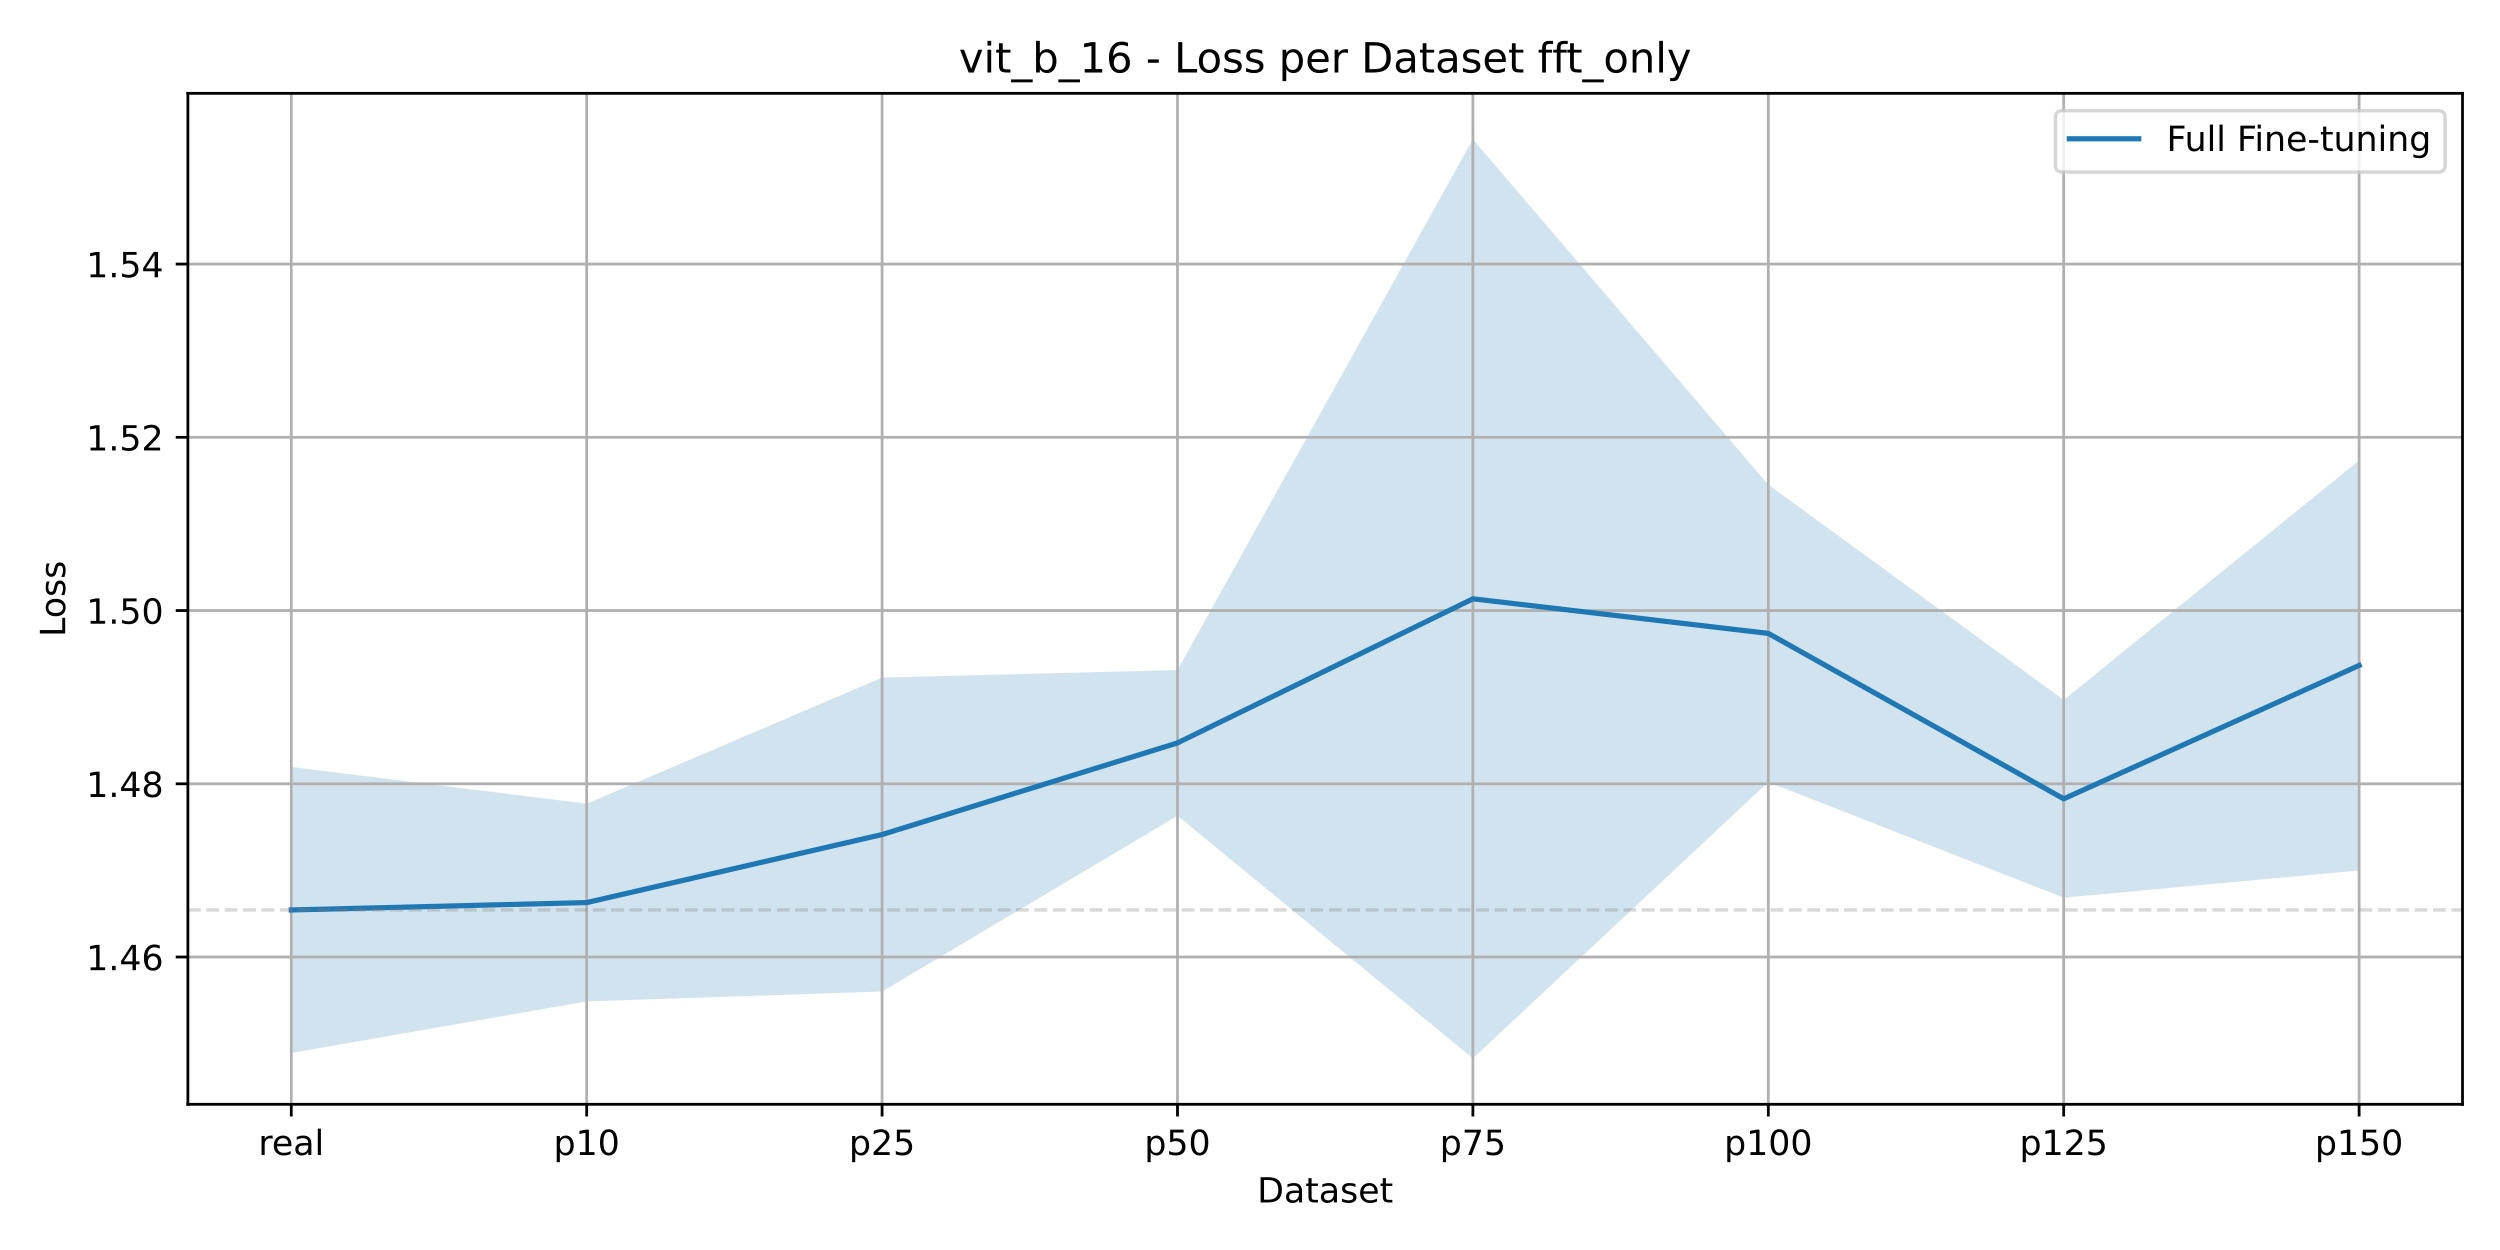
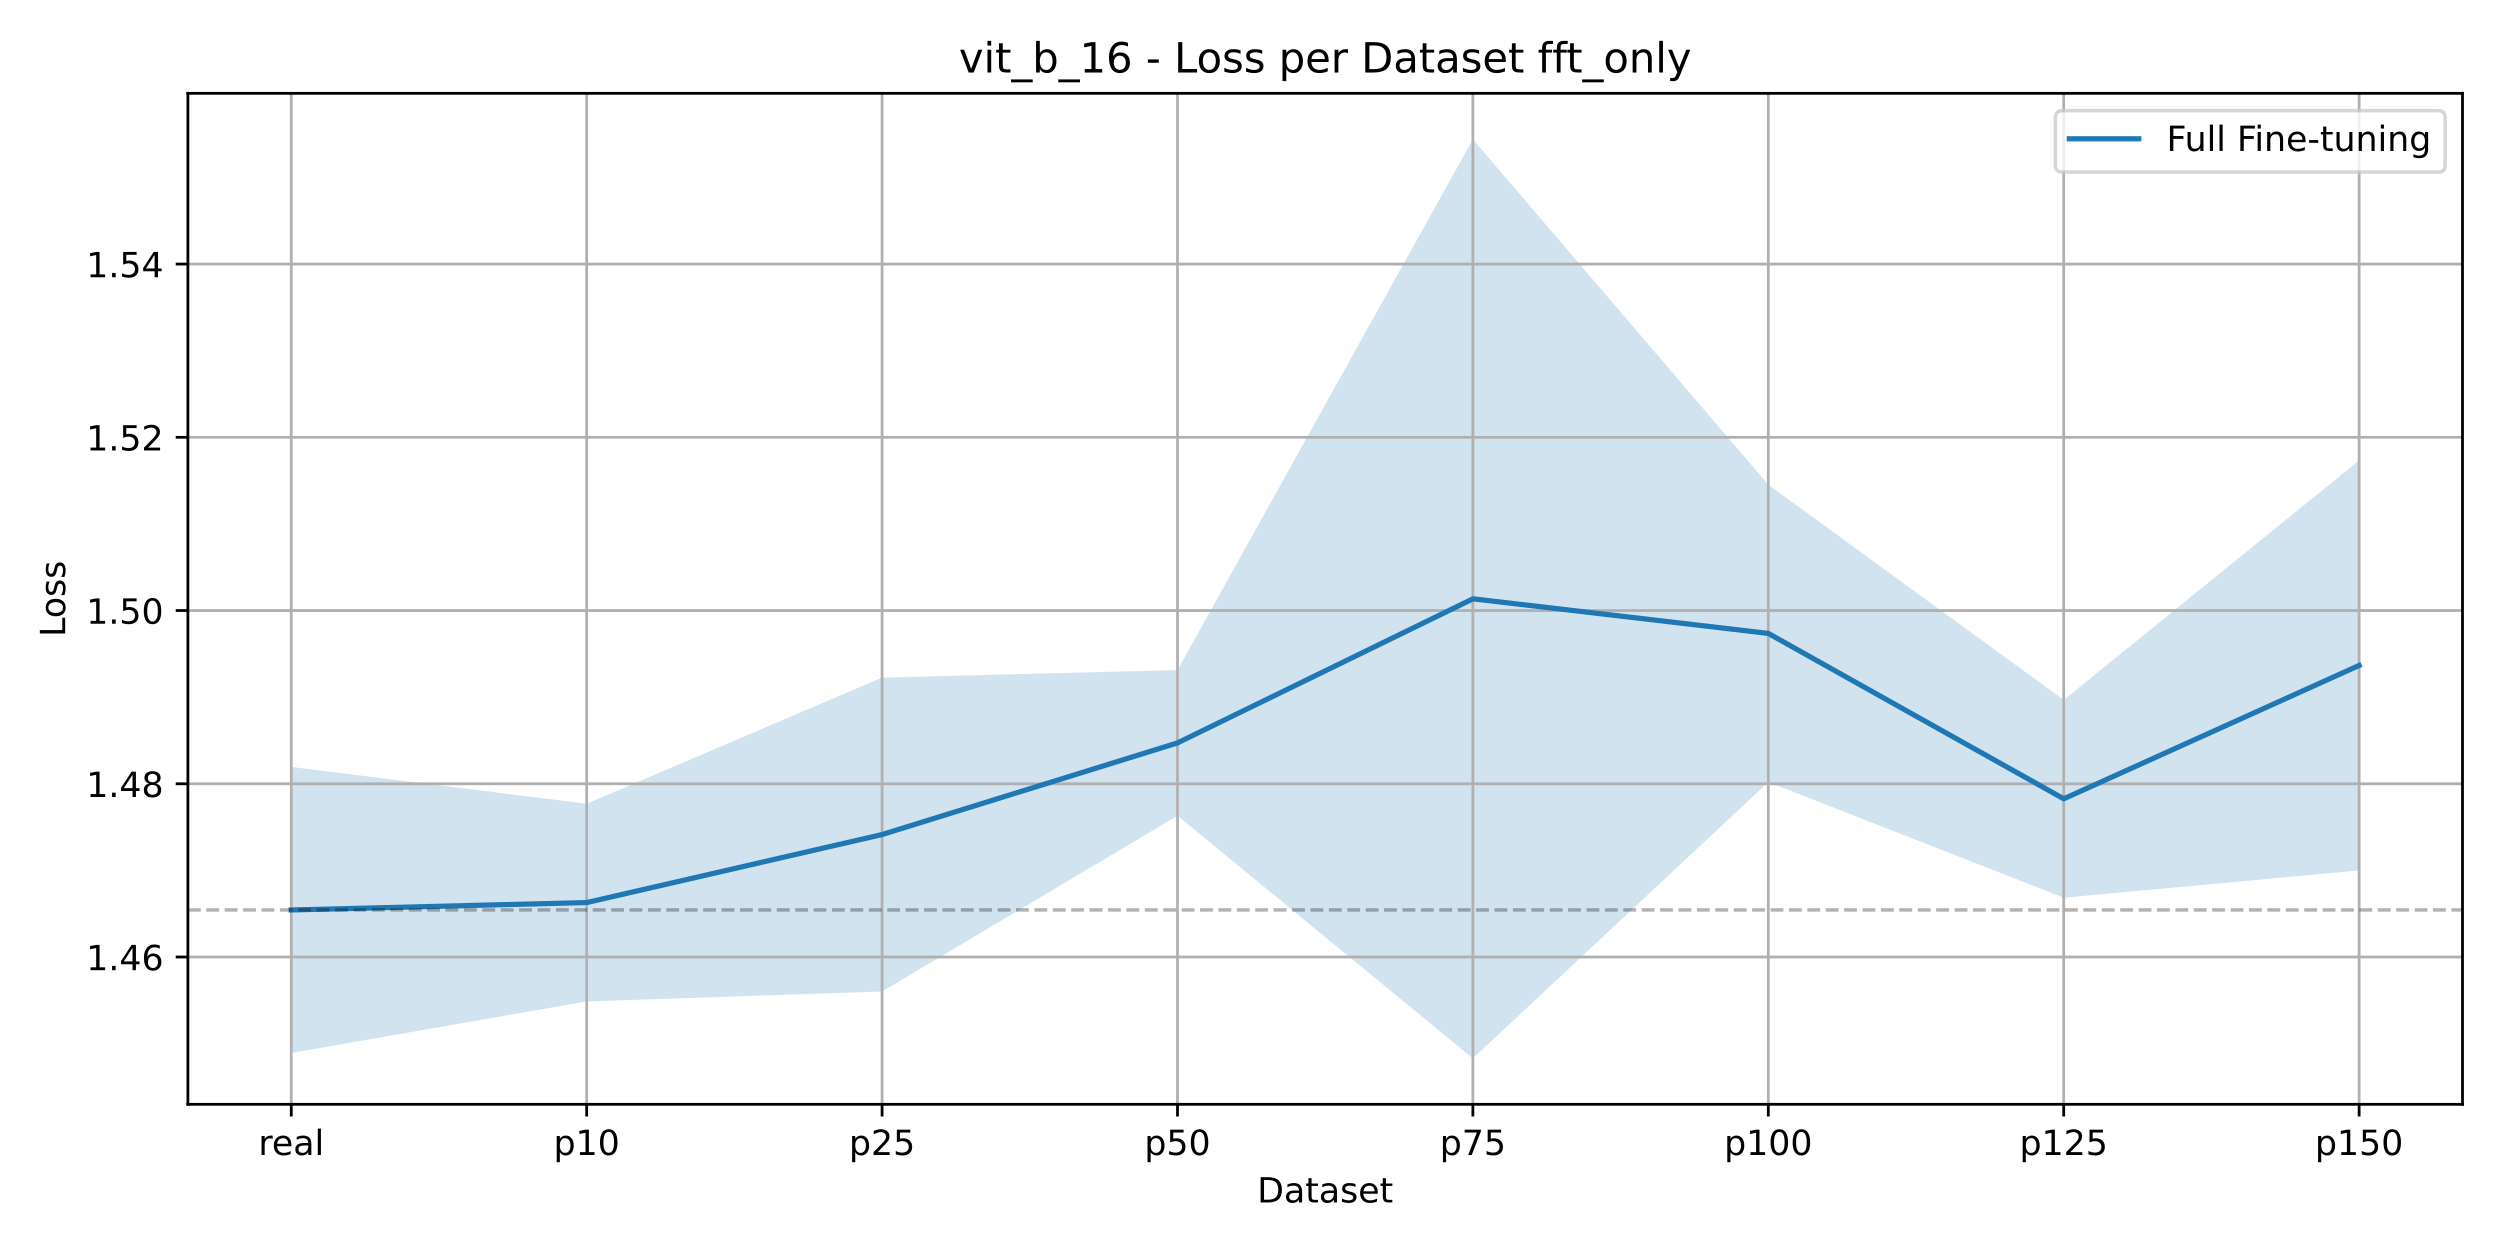
<svg xmlns="http://www.w3.org/2000/svg" xmlns:xlink="http://www.w3.org/1999/xlink" width="720pt" height="360pt" viewBox="0 0 720 360" version="1.1">
  <defs>
    <style type="text/css">*{stroke-linejoin: round; stroke-linecap: butt}</style>
  </defs>
  <g id="figure_1">
    <g id="patch_1">
      <path d="M 0 360  L 720 360  L 720 0  L 0 0  z " style="fill: #ffffff" />
    </g>
    <g id="axes_1">
      <g id="patch_2">
        <path d="M 54.11 318.04  L 709.2 318.04  L 709.2 26.88  L 54.11 26.88  z " style="fill: #ffffff" />
      </g>
      <g id="FillBetweenPolyCollection_1">
-         <path d="M 83.887 220.878  L 83.887 303.261  L 168.963 288.406  L 254.04 285.546  L 339.117 234.941  L 424.193 304.805  L 509.27 225.246  L 594.347 258.538  L 679.423 250.686  L 679.423 132.602  L 679.423 132.602  L 594.347 201.576  L 509.27 139.595  L 424.193 40.115  L 339.117 192.968  L 254.04 195.141  L 168.963 231.468  L 83.887 220.878  z " clip-path="url(#p2c3ad6e37a)" style="fill: #1f77b4; fill-opacity: 0.2" />
+         <path d="M 83.887 220.878  L 83.887 303.261  L 168.963 288.406  L 254.04 285.546  L 339.117 234.941  L 424.193 304.805  L 509.27 225.246  L 594.347 258.538  L 679.423 250.686  L 679.423 132.602  L 679.423 132.602  L 594.347 201.576  L 509.27 139.595  L 424.193 40.115  L 339.117 192.968  L 254.04 195.141  L 168.963 231.468  L 83.887 220.878  z " clip-path="url(#p9627830f28)" style="fill: #1f77b4; fill-opacity: 0.2" />
      </g>
      <g id="matplotlib.axis_1">
        <g id="xtick_1">
          <g id="line2d_1">
-             <path d="M 83.887 318.04  L 83.887 26.88  " clip-path="url(#p2c3ad6e37a)" style="fill: none; stroke: #b0b0b0; stroke-width: 0.8; stroke-linecap: square" />
+             <path d="M 83.887 318.04  L 83.887 26.88  " clip-path="url(#p9627830f28)" style="fill: none; stroke: #b0b0b0; stroke-width: 0.8; stroke-linecap: square" />
          </g>
          <g id="line2d_2">
            <defs>
-               <path id="m4aefe6d332" d="M 0 0  L 0 3.5  " style="stroke: #000000; stroke-width: 0.8" />
+               <path id="m7890165e89" d="M 0 0  L 0 3.5  " style="stroke: #000000; stroke-width: 0.8" />
            </defs>
            <g>
-               <use xlink:href="#m4aefe6d332" x="83.887" y="318.04" style="stroke: #000000; stroke-width: 0.8" />
+               <use xlink:href="#m7890165e89" x="83.887" y="318.04" style="stroke: #000000; stroke-width: 0.8" />
            </g>
          </g>
          <g id="text_1">
            <g transform="translate(74.41416 332.6384) scale(0.1 -0.1)">
              <defs>
                <path id="DejaVuSans-72" d="M 2631 2963  Q 2534 3019 2420 3045  Q 2306 3072 2169 3072  Q 1681 3072 1420 2755  Q 1159 2438 1159 1844  L 1159 0  L 581 0  L 581 3500  L 1159 3500  L 1159 2956  Q 1341 3275 1631 3429  Q 1922 3584 2338 3584  Q 2397 3584 2469 3576  Q 2541 3569 2628 3553  L 2631 2963  z " transform="scale(0.015625)" />
                <path id="DejaVuSans-65" d="M 3597 1894  L 3597 1613  L 953 1613  Q 991 1019 1311 708  Q 1631 397 2203 397  Q 2534 397 2845 478  Q 3156 559 3463 722  L 3463 178  Q 3153 47 2828 -22  Q 2503 -91 2169 -91  Q 1331 -91 842 396  Q 353 884 353 1716  Q 353 2575 817 3079  Q 1281 3584 2069 3584  Q 2775 3584 3186 3129  Q 3597 2675 3597 1894  z M 3022 2063  Q 3016 2534 2758 2815  Q 2500 3097 2075 3097  Q 1594 3097 1305 2825  Q 1016 2553 972 2059  L 3022 2063  z " transform="scale(0.015625)" />
                <path id="DejaVuSans-61" d="M 2194 1759  Q 1497 1759 1228 1600  Q 959 1441 959 1056  Q 959 750 1161 570  Q 1363 391 1709 391  Q 2188 391 2477 730  Q 2766 1069 2766 1631  L 2766 1759  L 2194 1759  z M 3341 1997  L 3341 0  L 2766 0  L 2766 531  Q 2569 213 2275 61  Q 1981 -91 1556 -91  Q 1019 -91 701 211  Q 384 513 384 1019  Q 384 1609 779 1909  Q 1175 2209 1959 2209  L 2766 2209  L 2766 2266  Q 2766 2663 2505 2880  Q 2244 3097 1772 3097  Q 1472 3097 1187 3025  Q 903 2953 641 2809  L 641 3341  Q 956 3463 1253 3523  Q 1550 3584 1831 3584  Q 2591 3584 2966 3190  Q 3341 2797 3341 1997  z " transform="scale(0.015625)" />
                <path id="DejaVuSans-6c" d="M 603 4863  L 1178 4863  L 1178 0  L 603 0  L 603 4863  z " transform="scale(0.015625)" />
              </defs>
              <use xlink:href="#DejaVuSans-72" />
              <use xlink:href="#DejaVuSans-65" transform="translate(38.86328 0)" />
              <use xlink:href="#DejaVuSans-61" transform="translate(100.3867 0)" />
              <use xlink:href="#DejaVuSans-6c" transform="translate(161.666 0)" />
            </g>
          </g>
        </g>
        <g id="xtick_2">
          <g id="line2d_3">
-             <path d="M 168.963 318.04  L 168.963 26.88  " clip-path="url(#p2c3ad6e37a)" style="fill: none; stroke: #b0b0b0; stroke-width: 0.8; stroke-linecap: square" />
+             <path d="M 168.963 318.04  L 168.963 26.88  " clip-path="url(#p9627830f28)" style="fill: none; stroke: #b0b0b0; stroke-width: 0.8; stroke-linecap: square" />
          </g>
          <g id="line2d_4">
            <g>
-               <use xlink:href="#m4aefe6d332" x="168.963" y="318.04" style="stroke: #000000; stroke-width: 0.8" />
+               <use xlink:href="#m7890165e89" x="168.963" y="318.04" style="stroke: #000000; stroke-width: 0.8" />
            </g>
          </g>
          <g id="text_2">
            <g transform="translate(159.4267 332.6384) scale(0.1 -0.1)">
              <defs>
                <path id="DejaVuSans-70" d="M 1159 525  L 1159 -1331  L 581 -1331  L 581 3500  L 1159 3500  L 1159 2969  Q 1341 3281 1617 3432  Q 1894 3584 2278 3584  Q 2916 3584 3314 3078  Q 3713 2572 3713 1747  Q 3713 922 3314 415  Q 2916 -91 2278 -91  Q 1894 -91 1617 61  Q 1341 213 1159 525  z M 3116 1747  Q 3116 2381 2855 2742  Q 2594 3103 2138 3103  Q 1681 3103 1420 2742  Q 1159 2381 1159 1747  Q 1159 1113 1420 752  Q 1681 391 2138 391  Q 2594 391 2855 752  Q 3116 1113 3116 1747  z " transform="scale(0.015625)" />
                <path id="DejaVuSans-31" d="M 794 531  L 1825 531  L 1825 4091  L 703 3866  L 703 4441  L 1819 4666  L 2450 4666  L 2450 531  L 3481 531  L 3481 0  L 794 0  L 794 531  z " transform="scale(0.015625)" />
                <path id="DejaVuSans-30" d="M 2034 4250  Q 1547 4250 1301 3770  Q 1056 3291 1056 2328  Q 1056 1369 1301 889  Q 1547 409 2034 409  Q 2525 409 2770 889  Q 3016 1369 3016 2328  Q 3016 3291 2770 3770  Q 2525 4250 2034 4250  z M 2034 4750  Q 2819 4750 3233 4129  Q 3647 3509 3647 2328  Q 3647 1150 3233 529  Q 2819 -91 2034 -91  Q 1250 -91 836 529  Q 422 1150 422 2328  Q 422 3509 836 4129  Q 1250 4750 2034 4750  z " transform="scale(0.015625)" />
              </defs>
              <use xlink:href="#DejaVuSans-70" />
              <use xlink:href="#DejaVuSans-31" transform="translate(63.47656 0)" />
              <use xlink:href="#DejaVuSans-30" transform="translate(127.0996 0)" />
            </g>
          </g>
        </g>
        <g id="xtick_3">
          <g id="line2d_5">
-             <path d="M 254.04 318.04  L 254.04 26.88  " clip-path="url(#p2c3ad6e37a)" style="fill: none; stroke: #b0b0b0; stroke-width: 0.8; stroke-linecap: square" />
+             <path d="M 254.04 318.04  L 254.04 26.88  " clip-path="url(#p9627830f28)" style="fill: none; stroke: #b0b0b0; stroke-width: 0.8; stroke-linecap: square" />
          </g>
          <g id="line2d_6">
            <g>
-               <use xlink:href="#m4aefe6d332" x="254.04" y="318.04" style="stroke: #000000; stroke-width: 0.8" />
+               <use xlink:href="#m7890165e89" x="254.04" y="318.04" style="stroke: #000000; stroke-width: 0.8" />
            </g>
          </g>
          <g id="text_3">
            <g transform="translate(244.5033 332.6384) scale(0.1 -0.1)">
              <defs>
                <path id="DejaVuSans-32" d="M 1228 531  L 3431 531  L 3431 0  L 469 0  L 469 531  Q 828 903 1448 1529  Q 2069 2156 2228 2338  Q 2531 2678 2651 2914  Q 2772 3150 2772 3378  Q 2772 3750 2511 3984  Q 2250 4219 1831 4219  Q 1534 4219 1204 4116  Q 875 4013 500 3803  L 500 4441  Q 881 4594 1212 4672  Q 1544 4750 1819 4750  Q 2544 4750 2975 4387  Q 3406 4025 3406 3419  Q 3406 3131 3298 2873  Q 3191 2616 2906 2266  Q 2828 2175 2409 1742  Q 1991 1309 1228 531  z " transform="scale(0.015625)" />
                <path id="DejaVuSans-35" d="M 691 4666  L 3169 4666  L 3169 4134  L 1269 4134  L 1269 2991  Q 1406 3038 1543 3061  Q 1681 3084 1819 3084  Q 2600 3084 3056 2656  Q 3513 2228 3513 1497  Q 3513 744 3044 326  Q 2575 -91 1722 -91  Q 1428 -91 1123 -41  Q 819 9 494 109  L 494 744  Q 775 591 1075 516  Q 1375 441 1709 441  Q 2250 441 2565 725  Q 2881 1009 2881 1497  Q 2881 1984 2565 2268  Q 2250 2553 1709 2553  Q 1456 2553 1204 2497  Q 953 2441 691 2322  L 691 4666  z " transform="scale(0.015625)" />
              </defs>
              <use xlink:href="#DejaVuSans-70" />
              <use xlink:href="#DejaVuSans-32" transform="translate(63.47656 0)" />
              <use xlink:href="#DejaVuSans-35" transform="translate(127.0996 0)" />
            </g>
          </g>
        </g>
        <g id="xtick_4">
          <g id="line2d_7">
-             <path d="M 339.117 318.04  L 339.117 26.88  " clip-path="url(#p2c3ad6e37a)" style="fill: none; stroke: #b0b0b0; stroke-width: 0.8; stroke-linecap: square" />
+             <path d="M 339.117 318.04  L 339.117 26.88  " clip-path="url(#p9627830f28)" style="fill: none; stroke: #b0b0b0; stroke-width: 0.8; stroke-linecap: square" />
          </g>
          <g id="line2d_8">
            <g>
-               <use xlink:href="#m4aefe6d332" x="339.117" y="318.04" style="stroke: #000000; stroke-width: 0.8" />
+               <use xlink:href="#m7890165e89" x="339.117" y="318.04" style="stroke: #000000; stroke-width: 0.8" />
            </g>
          </g>
          <g id="text_4">
            <g transform="translate(329.58 332.6384) scale(0.1 -0.1)">
              <use xlink:href="#DejaVuSans-70" />
              <use xlink:href="#DejaVuSans-35" transform="translate(63.47656 0)" />
              <use xlink:href="#DejaVuSans-30" transform="translate(127.0996 0)" />
            </g>
          </g>
        </g>
        <g id="xtick_5">
          <g id="line2d_9">
-             <path d="M 424.193 318.04  L 424.193 26.88  " clip-path="url(#p2c3ad6e37a)" style="fill: none; stroke: #b0b0b0; stroke-width: 0.8; stroke-linecap: square" />
+             <path d="M 424.193 318.04  L 424.193 26.88  " clip-path="url(#p9627830f28)" style="fill: none; stroke: #b0b0b0; stroke-width: 0.8; stroke-linecap: square" />
          </g>
          <g id="line2d_10">
            <g>
-               <use xlink:href="#m4aefe6d332" x="424.193" y="318.04" style="stroke: #000000; stroke-width: 0.8" />
+               <use xlink:href="#m7890165e89" x="424.193" y="318.04" style="stroke: #000000; stroke-width: 0.8" />
            </g>
          </g>
          <g id="text_5">
            <g transform="translate(414.6566 332.6384) scale(0.1 -0.1)">
              <defs>
                <path id="DejaVuSans-37" d="M 525 4666  L 3525 4666  L 3525 4397  L 1831 0  L 1172 0  L 2766 4134  L 525 4134  L 525 4666  z " transform="scale(0.015625)" />
              </defs>
              <use xlink:href="#DejaVuSans-70" />
              <use xlink:href="#DejaVuSans-37" transform="translate(63.47656 0)" />
              <use xlink:href="#DejaVuSans-35" transform="translate(127.0996 0)" />
            </g>
          </g>
        </g>
        <g id="xtick_6">
          <g id="line2d_11">
-             <path d="M 509.27 318.04  L 509.27 26.88  " clip-path="url(#p2c3ad6e37a)" style="fill: none; stroke: #b0b0b0; stroke-width: 0.8; stroke-linecap: square" />
+             <path d="M 509.27 318.04  L 509.27 26.88  " clip-path="url(#p9627830f28)" style="fill: none; stroke: #b0b0b0; stroke-width: 0.8; stroke-linecap: square" />
          </g>
          <g id="line2d_12">
            <g>
-               <use xlink:href="#m4aefe6d332" x="509.27" y="318.04" style="stroke: #000000; stroke-width: 0.8" />
+               <use xlink:href="#m7890165e89" x="509.27" y="318.04" style="stroke: #000000; stroke-width: 0.8" />
            </g>
          </g>
          <g id="text_6">
            <g transform="translate(496.552 332.6384) scale(0.1 -0.1)">
              <use xlink:href="#DejaVuSans-70" />
              <use xlink:href="#DejaVuSans-31" transform="translate(63.47656 0)" />
              <use xlink:href="#DejaVuSans-30" transform="translate(127.0996 0)" />
              <use xlink:href="#DejaVuSans-30" transform="translate(190.7227 0)" />
            </g>
          </g>
        </g>
        <g id="xtick_7">
          <g id="line2d_13">
-             <path d="M 594.347 318.04  L 594.347 26.88  " clip-path="url(#p2c3ad6e37a)" style="fill: none; stroke: #b0b0b0; stroke-width: 0.8; stroke-linecap: square" />
+             <path d="M 594.347 318.04  L 594.347 26.88  " clip-path="url(#p9627830f28)" style="fill: none; stroke: #b0b0b0; stroke-width: 0.8; stroke-linecap: square" />
          </g>
          <g id="line2d_14">
            <g>
-               <use xlink:href="#m4aefe6d332" x="594.347" y="318.04" style="stroke: #000000; stroke-width: 0.8" />
+               <use xlink:href="#m7890165e89" x="594.347" y="318.04" style="stroke: #000000; stroke-width: 0.8" />
            </g>
          </g>
          <g id="text_7">
            <g transform="translate(581.6286 332.6384) scale(0.1 -0.1)">
              <use xlink:href="#DejaVuSans-70" />
              <use xlink:href="#DejaVuSans-31" transform="translate(63.47656 0)" />
              <use xlink:href="#DejaVuSans-32" transform="translate(127.0996 0)" />
              <use xlink:href="#DejaVuSans-35" transform="translate(190.7227 0)" />
            </g>
          </g>
        </g>
        <g id="xtick_8">
          <g id="line2d_15">
-             <path d="M 679.423 318.04  L 679.423 26.88  " clip-path="url(#p2c3ad6e37a)" style="fill: none; stroke: #b0b0b0; stroke-width: 0.8; stroke-linecap: square" />
+             <path d="M 679.423 318.04  L 679.423 26.88  " clip-path="url(#p9627830f28)" style="fill: none; stroke: #b0b0b0; stroke-width: 0.8; stroke-linecap: square" />
          </g>
          <g id="line2d_16">
            <g>
-               <use xlink:href="#m4aefe6d332" x="679.423" y="318.04" style="stroke: #000000; stroke-width: 0.8" />
+               <use xlink:href="#m7890165e89" x="679.423" y="318.04" style="stroke: #000000; stroke-width: 0.8" />
            </g>
          </g>
          <g id="text_8">
            <g transform="translate(666.7052 332.6384) scale(0.1 -0.1)">
              <use xlink:href="#DejaVuSans-70" />
              <use xlink:href="#DejaVuSans-31" transform="translate(63.47656 0)" />
              <use xlink:href="#DejaVuSans-35" transform="translate(127.0996 0)" />
              <use xlink:href="#DejaVuSans-30" transform="translate(190.7227 0)" />
            </g>
          </g>
        </g>
        <g id="text_9">
          <g transform="translate(362.0753 346.3166) scale(0.1 -0.1)">
            <defs>
              <path id="DejaVuSans-44" d="M 1259 4147  L 1259 519  L 2022 519  Q 2988 519 3436 956  Q 3884 1394 3884 2338  Q 3884 3275 3436 3711  Q 2988 4147 2022 4147  L 1259 4147  z M 628 4666  L 1925 4666  Q 3281 4666 3915 4102  Q 4550 3538 4550 2338  Q 4550 1131 3912 565  Q 3275 0 1925 0  L 628 0  L 628 4666  z " transform="scale(0.015625)" />
              <path id="DejaVuSans-74" d="M 1172 4494  L 1172 3500  L 2356 3500  L 2356 3053  L 1172 3053  L 1172 1153  Q 1172 725 1289 603  Q 1406 481 1766 481  L 2356 481  L 2356 0  L 1766 0  Q 1100 0 847 248  Q 594 497 594 1153  L 594 3053  L 172 3053  L 172 3500  L 594 3500  L 594 4494  L 1172 4494  z " transform="scale(0.015625)" />
              <path id="DejaVuSans-73" d="M 2834 3397  L 2834 2853  Q 2591 2978 2328 3040  Q 2066 3103 1784 3103  Q 1356 3103 1142 2972  Q 928 2841 928 2578  Q 928 2378 1081 2264  Q 1234 2150 1697 2047  L 1894 2003  Q 2506 1872 2764 1633  Q 3022 1394 3022 966  Q 3022 478 2636 193  Q 2250 -91 1575 -91  Q 1294 -91 989 -36  Q 684 19 347 128  L 347 722  Q 666 556 975 473  Q 1284 391 1588 391  Q 1994 391 2212 530  Q 2431 669 2431 922  Q 2431 1156 2273 1281  Q 2116 1406 1581 1522  L 1381 1569  Q 847 1681 609 1914  Q 372 2147 372 2553  Q 372 3047 722 3315  Q 1072 3584 1716 3584  Q 2034 3584 2315 3537  Q 2597 3491 2834 3397  z " transform="scale(0.015625)" />
            </defs>
            <use xlink:href="#DejaVuSans-44" />
            <use xlink:href="#DejaVuSans-61" transform="translate(77.00195 0)" />
            <use xlink:href="#DejaVuSans-74" transform="translate(138.2812 0)" />
            <use xlink:href="#DejaVuSans-61" transform="translate(177.4902 0)" />
            <use xlink:href="#DejaVuSans-73" transform="translate(238.7695 0)" />
            <use xlink:href="#DejaVuSans-65" transform="translate(290.8691 0)" />
            <use xlink:href="#DejaVuSans-74" transform="translate(352.3926 0)" />
          </g>
        </g>
      </g>
      <g id="matplotlib.axis_2">
        <g id="ytick_1">
          <g id="line2d_17">
-             <path d="M 54.11 275.621  L 709.2 275.621  " clip-path="url(#p2c3ad6e37a)" style="fill: none; stroke: #b0b0b0; stroke-width: 0.8; stroke-linecap: square" />
+             <path d="M 54.11 275.621  L 709.2 275.621  " clip-path="url(#p9627830f28)" style="fill: none; stroke: #b0b0b0; stroke-width: 0.8; stroke-linecap: square" />
          </g>
          <g id="line2d_18">
            <defs>
-               <path id="mceb4a1b6f2" d="M 0 0  L -3.5 0  " style="stroke: #000000; stroke-width: 0.8" />
+               <path id="m900421de07" d="M 0 0  L -3.5 0  " style="stroke: #000000; stroke-width: 0.8" />
            </defs>
            <g>
-               <use xlink:href="#mceb4a1b6f2" x="54.11" y="275.621" style="stroke: #000000; stroke-width: 0.8" />
+               <use xlink:href="#m900421de07" x="54.11" y="275.621" style="stroke: #000000; stroke-width: 0.8" />
            </g>
          </g>
          <g id="text_10">
            <g transform="translate(24.84437 279.4202) scale(0.1 -0.1)">
              <defs>
                <path id="DejaVuSans-2e" d="M 684 794  L 1344 794  L 1344 0  L 684 0  L 684 794  z " transform="scale(0.015625)" />
                <path id="DejaVuSans-34" d="M 2419 4116  L 825 1625  L 2419 1625  L 2419 4116  z M 2253 4666  L 3047 4666  L 3047 1625  L 3713 1625  L 3713 1100  L 3047 1100  L 3047 0  L 2419 0  L 2419 1100  L 313 1100  L 313 1709  L 2253 4666  z " transform="scale(0.015625)" />
                <path id="DejaVuSans-36" d="M 2113 2584  Q 1688 2584 1439 2293  Q 1191 2003 1191 1497  Q 1191 994 1439 701  Q 1688 409 2113 409  Q 2538 409 2786 701  Q 3034 994 3034 1497  Q 3034 2003 2786 2293  Q 2538 2584 2113 2584  z M 3366 4563  L 3366 3988  Q 3128 4100 2886 4159  Q 2644 4219 2406 4219  Q 1781 4219 1451 3797  Q 1122 3375 1075 2522  Q 1259 2794 1537 2939  Q 1816 3084 2150 3084  Q 2853 3084 3261 2657  Q 3669 2231 3669 1497  Q 3669 778 3244 343  Q 2819 -91 2113 -91  Q 1303 -91 875 529  Q 447 1150 447 2328  Q 447 3434 972 4092  Q 1497 4750 2381 4750  Q 2619 4750 2861 4703  Q 3103 4656 3366 4563  z " transform="scale(0.015625)" />
              </defs>
              <use xlink:href="#DejaVuSans-31" />
              <use xlink:href="#DejaVuSans-2e" transform="translate(63.62305 0)" />
              <use xlink:href="#DejaVuSans-34" transform="translate(95.41016 0)" />
              <use xlink:href="#DejaVuSans-36" transform="translate(159.0332 0)" />
            </g>
          </g>
        </g>
        <g id="ytick_2">
          <g id="line2d_19">
-             <path d="M 54.11 225.728  L 709.2 225.728  " clip-path="url(#p2c3ad6e37a)" style="fill: none; stroke: #b0b0b0; stroke-width: 0.8; stroke-linecap: square" />
+             <path d="M 54.11 225.728  L 709.2 225.728  " clip-path="url(#p9627830f28)" style="fill: none; stroke: #b0b0b0; stroke-width: 0.8; stroke-linecap: square" />
          </g>
          <g id="line2d_20">
            <g>
-               <use xlink:href="#mceb4a1b6f2" x="54.11" y="225.728" style="stroke: #000000; stroke-width: 0.8" />
+               <use xlink:href="#m900421de07" x="54.11" y="225.728" style="stroke: #000000; stroke-width: 0.8" />
            </g>
          </g>
          <g id="text_11">
            <g transform="translate(24.84437 229.5272) scale(0.1 -0.1)">
              <defs>
                <path id="DejaVuSans-38" d="M 2034 2216  Q 1584 2216 1326 1975  Q 1069 1734 1069 1313  Q 1069 891 1326 650  Q 1584 409 2034 409  Q 2484 409 2743 651  Q 3003 894 3003 1313  Q 3003 1734 2745 1975  Q 2488 2216 2034 2216  z M 1403 2484  Q 997 2584 770 2862  Q 544 3141 544 3541  Q 544 4100 942 4425  Q 1341 4750 2034 4750  Q 2731 4750 3128 4425  Q 3525 4100 3525 3541  Q 3525 3141 3298 2862  Q 3072 2584 2669 2484  Q 3125 2378 3379 2068  Q 3634 1759 3634 1313  Q 3634 634 3220 271  Q 2806 -91 2034 -91  Q 1263 -91 848 271  Q 434 634 434 1313  Q 434 1759 690 2068  Q 947 2378 1403 2484  z M 1172 3481  Q 1172 3119 1398 2916  Q 1625 2713 2034 2713  Q 2441 2713 2670 2916  Q 2900 3119 2900 3481  Q 2900 3844 2670 4047  Q 2441 4250 2034 4250  Q 1625 4250 1398 4047  Q 1172 3844 1172 3481  z " transform="scale(0.015625)" />
              </defs>
              <use xlink:href="#DejaVuSans-31" />
              <use xlink:href="#DejaVuSans-2e" transform="translate(63.62305 0)" />
              <use xlink:href="#DejaVuSans-34" transform="translate(95.41016 0)" />
              <use xlink:href="#DejaVuSans-38" transform="translate(159.0332 0)" />
            </g>
          </g>
        </g>
        <g id="ytick_3">
          <g id="line2d_21">
-             <path d="M 54.11 175.835  L 709.2 175.835  " clip-path="url(#p2c3ad6e37a)" style="fill: none; stroke: #b0b0b0; stroke-width: 0.8; stroke-linecap: square" />
+             <path d="M 54.11 175.835  L 709.2 175.835  " clip-path="url(#p9627830f28)" style="fill: none; stroke: #b0b0b0; stroke-width: 0.8; stroke-linecap: square" />
          </g>
          <g id="line2d_22">
            <g>
-               <use xlink:href="#mceb4a1b6f2" x="54.11" y="175.835" style="stroke: #000000; stroke-width: 0.8" />
+               <use xlink:href="#m900421de07" x="54.11" y="175.835" style="stroke: #000000; stroke-width: 0.8" />
            </g>
          </g>
          <g id="text_12">
            <g transform="translate(24.84437 179.6342) scale(0.1 -0.1)">
              <use xlink:href="#DejaVuSans-31" />
              <use xlink:href="#DejaVuSans-2e" transform="translate(63.62305 0)" />
              <use xlink:href="#DejaVuSans-35" transform="translate(95.41016 0)" />
              <use xlink:href="#DejaVuSans-30" transform="translate(159.0332 0)" />
            </g>
          </g>
        </g>
        <g id="ytick_4">
          <g id="line2d_23">
-             <path d="M 54.11 125.942  L 709.2 125.942  " clip-path="url(#p2c3ad6e37a)" style="fill: none; stroke: #b0b0b0; stroke-width: 0.8; stroke-linecap: square" />
+             <path d="M 54.11 125.942  L 709.2 125.942  " clip-path="url(#p9627830f28)" style="fill: none; stroke: #b0b0b0; stroke-width: 0.8; stroke-linecap: square" />
          </g>
          <g id="line2d_24">
            <g>
-               <use xlink:href="#mceb4a1b6f2" x="54.11" y="125.942" style="stroke: #000000; stroke-width: 0.8" />
+               <use xlink:href="#m900421de07" x="54.11" y="125.942" style="stroke: #000000; stroke-width: 0.8" />
            </g>
          </g>
          <g id="text_13">
            <g transform="translate(24.84437 129.7412) scale(0.1 -0.1)">
              <use xlink:href="#DejaVuSans-31" />
              <use xlink:href="#DejaVuSans-2e" transform="translate(63.62305 0)" />
              <use xlink:href="#DejaVuSans-35" transform="translate(95.41016 0)" />
              <use xlink:href="#DejaVuSans-32" transform="translate(159.0332 0)" />
            </g>
          </g>
        </g>
        <g id="ytick_5">
          <g id="line2d_25">
-             <path d="M 54.11 76.049  L 709.2 76.049  " clip-path="url(#p2c3ad6e37a)" style="fill: none; stroke: #b0b0b0; stroke-width: 0.8; stroke-linecap: square" />
+             <path d="M 54.11 76.049  L 709.2 76.049  " clip-path="url(#p9627830f28)" style="fill: none; stroke: #b0b0b0; stroke-width: 0.8; stroke-linecap: square" />
          </g>
          <g id="line2d_26">
            <g>
-               <use xlink:href="#mceb4a1b6f2" x="54.11" y="76.049" style="stroke: #000000; stroke-width: 0.8" />
+               <use xlink:href="#m900421de07" x="54.11" y="76.049" style="stroke: #000000; stroke-width: 0.8" />
            </g>
          </g>
          <g id="text_14">
            <g transform="translate(24.84437 79.84826) scale(0.1 -0.1)">
              <use xlink:href="#DejaVuSans-31" />
              <use xlink:href="#DejaVuSans-2e" transform="translate(63.62305 0)" />
              <use xlink:href="#DejaVuSans-35" transform="translate(95.41016 0)" />
              <use xlink:href="#DejaVuSans-34" transform="translate(159.0332 0)" />
            </g>
          </g>
        </g>
        <g id="text_15">
          <g transform="translate(18.76469 183.4272) rotate(-90) scale(0.1 -0.1)">
            <defs>
              <path id="DejaVuSans-4c" d="M 628 4666  L 1259 4666  L 1259 531  L 3531 531  L 3531 0  L 628 0  L 628 4666  z " transform="scale(0.015625)" />
              <path id="DejaVuSans-6f" d="M 1959 3097  Q 1497 3097 1228 2736  Q 959 2375 959 1747  Q 959 1119 1226 758  Q 1494 397 1959 397  Q 2419 397 2687 759  Q 2956 1122 2956 1747  Q 2956 2369 2687 2733  Q 2419 3097 1959 3097  z M 1959 3584  Q 2709 3584 3137 3096  Q 3566 2609 3566 1747  Q 3566 888 3137 398  Q 2709 -91 1959 -91  Q 1206 -91 779 398  Q 353 888 353 1747  Q 353 2609 779 3096  Q 1206 3584 1959 3584  z " transform="scale(0.015625)" />
            </defs>
            <use xlink:href="#DejaVuSans-4c" />
            <use xlink:href="#DejaVuSans-6f" transform="translate(53.96289 0)" />
            <use xlink:href="#DejaVuSans-73" transform="translate(115.1445 0)" />
            <use xlink:href="#DejaVuSans-73" transform="translate(167.2441 0)" />
          </g>
        </g>
      </g>
      <g id="line2d_27">
-         <path d="M 83.887 262.069  L 168.963 259.937  L 254.04 240.344  L 339.117 213.955  L 424.193 172.46  L 509.27 182.421  L 594.347 230.057  L 679.423 191.644  " clip-path="url(#p2c3ad6e37a)" style="fill: none; stroke: #1f77b4; stroke-width: 1.5; stroke-linecap: square" />
+         <path d="M 83.887 262.069  L 168.963 259.937  L 254.04 240.344  L 339.117 213.955  L 424.193 172.46  L 509.27 182.421  L 594.347 230.057  L 679.423 191.644  " clip-path="url(#p9627830f28)" style="fill: none; stroke: #1f77b4; stroke-width: 1.5; stroke-linecap: square" />
      </g>
      <g id="line2d_28">
-         <path d="M 54.11 262.069  L 709.2 262.069  " clip-path="url(#p2c3ad6e37a)" style="fill: none; stroke-dasharray: 3.7,1.6; stroke-dashoffset: 0; stroke: #808080; stroke-opacity: 0.3" />
+         <path d="M 54.11 262.069  L 709.2 262.069  " clip-path="url(#p9627830f28)" style="fill: none; stroke-dasharray: 3.7,1.6; stroke-dashoffset: 0; stroke: #000000; stroke-opacity: 0.3" />
      </g>
      <g id="patch_3">
        <path d="M 54.11 318.04  L 54.11 26.88  " style="fill: none; stroke: #000000; stroke-width: 0.8; stroke-linejoin: miter; stroke-linecap: square" />
      </g>
      <g id="patch_4">
        <path d="M 709.2 318.04  L 709.2 26.88  " style="fill: none; stroke: #000000; stroke-width: 0.8; stroke-linejoin: miter; stroke-linecap: square" />
      </g>
      <g id="patch_5">
        <path d="M 54.11 318.04  L 709.2 318.04  " style="fill: none; stroke: #000000; stroke-width: 0.8; stroke-linejoin: miter; stroke-linecap: square" />
      </g>
      <g id="patch_6">
        <path d="M 54.11 26.88  L 709.2 26.88  " style="fill: none; stroke: #000000; stroke-width: 0.8; stroke-linejoin: miter; stroke-linecap: square" />
      </g>
      <g id="text_16">
        <g transform="translate(276.1544 20.88) scale(0.12 -0.12)">
          <defs>
            <path id="DejaVuSans-76" d="M 191 3500  L 800 3500  L 1894 563  L 2988 3500  L 3597 3500  L 2284 0  L 1503 0  L 191 3500  z " transform="scale(0.015625)" />
            <path id="DejaVuSans-69" d="M 603 3500  L 1178 3500  L 1178 0  L 603 0  L 603 3500  z M 603 4863  L 1178 4863  L 1178 4134  L 603 4134  L 603 4863  z " transform="scale(0.015625)" />
            <path id="DejaVuSans-5f" d="M 3263 -1063  L 3263 -1509  L -63 -1509  L -63 -1063  L 3263 -1063  z " transform="scale(0.015625)" />
            <path id="DejaVuSans-62" d="M 3116 1747  Q 3116 2381 2855 2742  Q 2594 3103 2138 3103  Q 1681 3103 1420 2742  Q 1159 2381 1159 1747  Q 1159 1113 1420 752  Q 1681 391 2138 391  Q 2594 391 2855 752  Q 3116 1113 3116 1747  z M 1159 2969  Q 1341 3281 1617 3432  Q 1894 3584 2278 3584  Q 2916 3584 3314 3078  Q 3713 2572 3713 1747  Q 3713 922 3314 415  Q 2916 -91 2278 -91  Q 1894 -91 1617 61  Q 1341 213 1159 525  L 1159 0  L 581 0  L 581 4863  L 1159 4863  L 1159 2969  z " transform="scale(0.015625)" />
            <path id="DejaVuSans-20" transform="scale(0.015625)" />
            <path id="DejaVuSans-2d" d="M 313 2009  L 1997 2009  L 1997 1497  L 313 1497  L 313 2009  z " transform="scale(0.015625)" />
            <path id="DejaVuSans-66" d="M 2375 4863  L 2375 4384  L 1825 4384  Q 1516 4384 1395 4259  Q 1275 4134 1275 3809  L 1275 3500  L 2222 3500  L 2222 3053  L 1275 3053  L 1275 0  L 697 0  L 697 3053  L 147 3053  L 147 3500  L 697 3500  L 697 3744  Q 697 4328 969 4595  Q 1241 4863 1831 4863  L 2375 4863  z " transform="scale(0.015625)" />
            <path id="DejaVuSans-6e" d="M 3513 2113  L 3513 0  L 2938 0  L 2938 2094  Q 2938 2591 2744 2837  Q 2550 3084 2163 3084  Q 1697 3084 1428 2787  Q 1159 2491 1159 1978  L 1159 0  L 581 0  L 581 3500  L 1159 3500  L 1159 2956  Q 1366 3272 1645 3428  Q 1925 3584 2291 3584  Q 2894 3584 3203 3211  Q 3513 2838 3513 2113  z " transform="scale(0.015625)" />
            <path id="DejaVuSans-79" d="M 2059 -325  Q 1816 -950 1584 -1140  Q 1353 -1331 966 -1331  L 506 -1331  L 506 -850  L 844 -850  Q 1081 -850 1212 -737  Q 1344 -625 1503 -206  L 1606 56  L 191 3500  L 800 3500  L 1894 763  L 2988 3500  L 3597 3500  L 2059 -325  z " transform="scale(0.015625)" />
          </defs>
          <use xlink:href="#DejaVuSans-76" />
          <use xlink:href="#DejaVuSans-69" transform="translate(59.17969 0)" />
          <use xlink:href="#DejaVuSans-74" transform="translate(86.96289 0)" />
          <use xlink:href="#DejaVuSans-5f" transform="translate(126.1719 0)" />
          <use xlink:href="#DejaVuSans-62" transform="translate(176.1719 0)" />
          <use xlink:href="#DejaVuSans-5f" transform="translate(239.6484 0)" />
          <use xlink:href="#DejaVuSans-31" transform="translate(289.6484 0)" />
          <use xlink:href="#DejaVuSans-36" transform="translate(353.2715 0)" />
          <use xlink:href="#DejaVuSans-20" transform="translate(416.8945 0)" />
          <use xlink:href="#DejaVuSans-2d" transform="translate(448.6816 0)" />
          <use xlink:href="#DejaVuSans-20" transform="translate(484.7656 0)" />
          <use xlink:href="#DejaVuSans-4c" transform="translate(516.5527 0)" />
          <use xlink:href="#DejaVuSans-6f" transform="translate(570.5156 0)" />
          <use xlink:href="#DejaVuSans-73" transform="translate(631.6973 0)" />
          <use xlink:href="#DejaVuSans-73" transform="translate(683.7969 0)" />
          <use xlink:href="#DejaVuSans-20" transform="translate(735.8965 0)" />
          <use xlink:href="#DejaVuSans-70" transform="translate(767.6836 0)" />
          <use xlink:href="#DejaVuSans-65" transform="translate(831.1602 0)" />
          <use xlink:href="#DejaVuSans-72" transform="translate(892.6836 0)" />
          <use xlink:href="#DejaVuSans-20" transform="translate(933.7969 0)" />
          <use xlink:href="#DejaVuSans-44" transform="translate(965.584 0)" />
          <use xlink:href="#DejaVuSans-61" transform="translate(1042.586 0)" />
          <use xlink:href="#DejaVuSans-74" transform="translate(1103.865 0)" />
          <use xlink:href="#DejaVuSans-61" transform="translate(1143.074 0)" />
          <use xlink:href="#DejaVuSans-73" transform="translate(1204.354 0)" />
          <use xlink:href="#DejaVuSans-65" transform="translate(1256.453 0)" />
          <use xlink:href="#DejaVuSans-74" transform="translate(1317.977 0)" />
          <use xlink:href="#DejaVuSans-20" transform="translate(1357.186 0)" />
          <use xlink:href="#DejaVuSans-66" transform="translate(1388.973 0)" />
          <use xlink:href="#DejaVuSans-66" transform="translate(1424.178 0)" />
          <use xlink:href="#DejaVuSans-74" transform="translate(1457.633 0)" />
          <use xlink:href="#DejaVuSans-5f" transform="translate(1496.842 0)" />
          <use xlink:href="#DejaVuSans-6f" transform="translate(1546.842 0)" />
          <use xlink:href="#DejaVuSans-6e" transform="translate(1608.023 0)" />
          <use xlink:href="#DejaVuSans-6c" transform="translate(1671.402 0)" />
          <use xlink:href="#DejaVuSans-79" transform="translate(1699.186 0)" />
        </g>
      </g>
      <g id="legend_1">
        <g id="patch_7">
          <path d="M 593.964 49.558  L 702.2 49.558  Q 704.2 49.558 704.2 47.558  L 704.2 33.88  Q 704.2 31.88 702.2 31.88  L 593.964 31.88  Q 591.964 31.88 591.964 33.88  L 591.964 47.558  Q 591.964 49.558 593.964 49.558  z " style="fill: #ffffff; opacity: 0.8; stroke: #cccccc; stroke-linejoin: miter" />
        </g>
        <g id="line2d_29">
          <path d="M 595.964 39.978  L 605.964 39.978  L 615.964 39.978  " style="fill: none; stroke: #1f77b4; stroke-width: 1.5; stroke-linecap: square" />
        </g>
        <g id="text_17">
          <g transform="translate(623.9641 43.47844) scale(0.1 -0.1)">
            <defs>
              <path id="DejaVuSans-46" d="M 628 4666  L 3309 4666  L 3309 4134  L 1259 4134  L 1259 2759  L 3109 2759  L 3109 2228  L 1259 2228  L 1259 0  L 628 0  L 628 4666  z " transform="scale(0.015625)" />
              <path id="DejaVuSans-75" d="M 544 1381  L 544 3500  L 1119 3500  L 1119 1403  Q 1119 906 1312 657  Q 1506 409 1894 409  Q 2359 409 2629 706  Q 2900 1003 2900 1516  L 2900 3500  L 3475 3500  L 3475 0  L 2900 0  L 2900 538  Q 2691 219 2414 64  Q 2138 -91 1772 -91  Q 1169 -91 856 284  Q 544 659 544 1381  z M 1991 3584  L 1991 3584  z " transform="scale(0.015625)" />
              <path id="DejaVuSans-67" d="M 2906 1791  Q 2906 2416 2648 2759  Q 2391 3103 1925 3103  Q 1463 3103 1205 2759  Q 947 2416 947 1791  Q 947 1169 1205 825  Q 1463 481 1925 481  Q 2391 481 2648 825  Q 2906 1169 2906 1791  z M 3481 434  Q 3481 -459 3084 -895  Q 2688 -1331 1869 -1331  Q 1566 -1331 1297 -1286  Q 1028 -1241 775 -1147  L 775 -588  Q 1028 -725 1275 -790  Q 1522 -856 1778 -856  Q 2344 -856 2625 -561  Q 2906 -266 2906 331  L 2906 616  Q 2728 306 2450 153  Q 2172 0 1784 0  Q 1141 0 747 490  Q 353 981 353 1791  Q 353 2603 747 3093  Q 1141 3584 1784 3584  Q 2172 3584 2450 3431  Q 2728 3278 2906 2969  L 2906 3500  L 3481 3500  L 3481 434  z " transform="scale(0.015625)" />
            </defs>
            <use xlink:href="#DejaVuSans-46" />
            <use xlink:href="#DejaVuSans-75" transform="translate(52.01953 0)" />
            <use xlink:href="#DejaVuSans-6c" transform="translate(115.3984 0)" />
            <use xlink:href="#DejaVuSans-6c" transform="translate(143.1816 0)" />
            <use xlink:href="#DejaVuSans-20" transform="translate(170.9648 0)" />
            <use xlink:href="#DejaVuSans-46" transform="translate(202.752 0)" />
            <use xlink:href="#DejaVuSans-69" transform="translate(253.0215 0)" />
            <use xlink:href="#DejaVuSans-6e" transform="translate(280.8047 0)" />
            <use xlink:href="#DejaVuSans-65" transform="translate(344.1836 0)" />
            <use xlink:href="#DejaVuSans-2d" transform="translate(405.707 0)" />
            <use xlink:href="#DejaVuSans-74" transform="translate(441.791 0)" />
            <use xlink:href="#DejaVuSans-75" transform="translate(481 0)" />
            <use xlink:href="#DejaVuSans-6e" transform="translate(544.3789 0)" />
            <use xlink:href="#DejaVuSans-69" transform="translate(607.7578 0)" />
            <use xlink:href="#DejaVuSans-6e" transform="translate(635.541 0)" />
            <use xlink:href="#DejaVuSans-67" transform="translate(698.9199 0)" />
          </g>
        </g>
      </g>
    </g>
  </g>
  <defs>
-     <clipPath id="p2c3ad6e37a">
+     <clipPath id="p9627830f28">
      <rect x="54.11" y="26.88" width="655.09" height="291.16" />
    </clipPath>
  </defs>
</svg>
